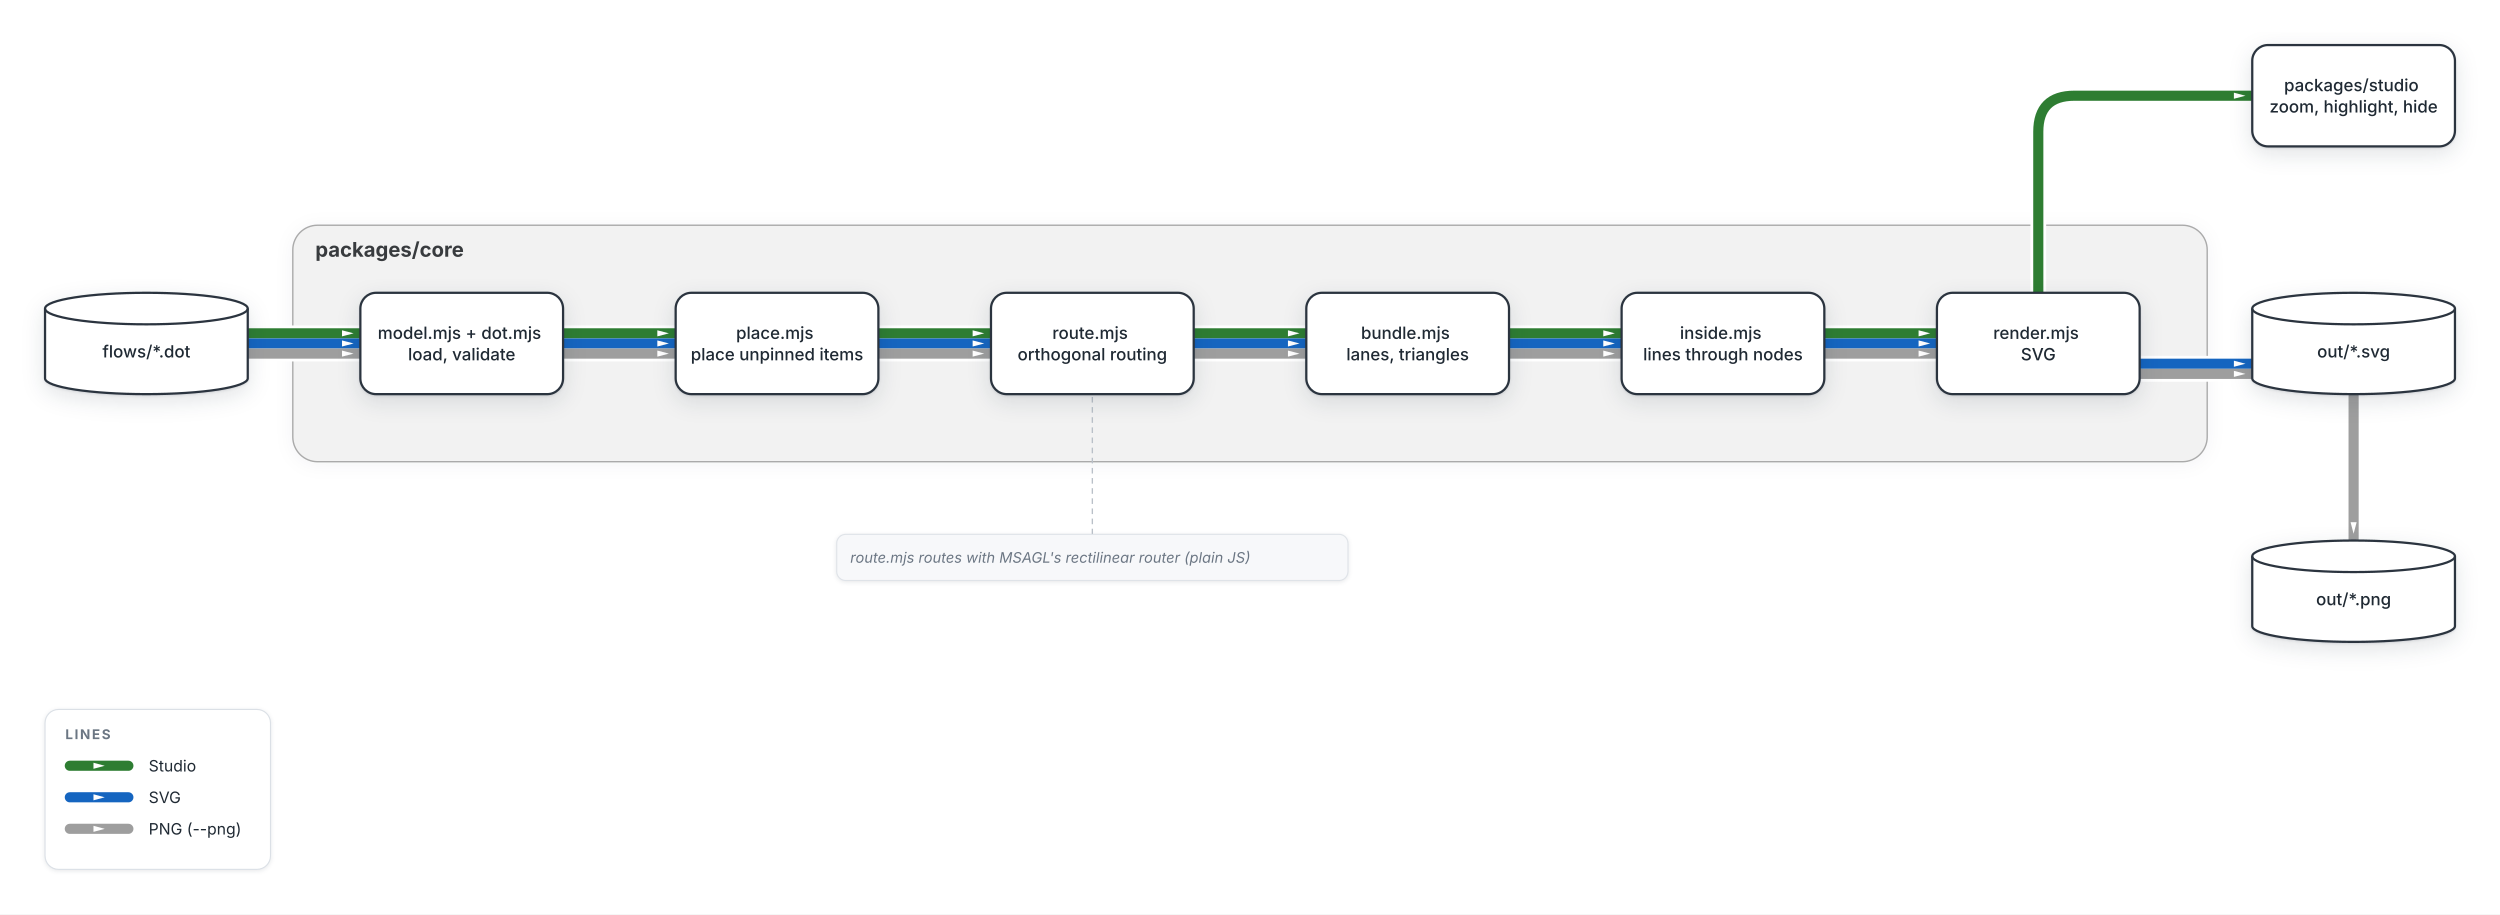
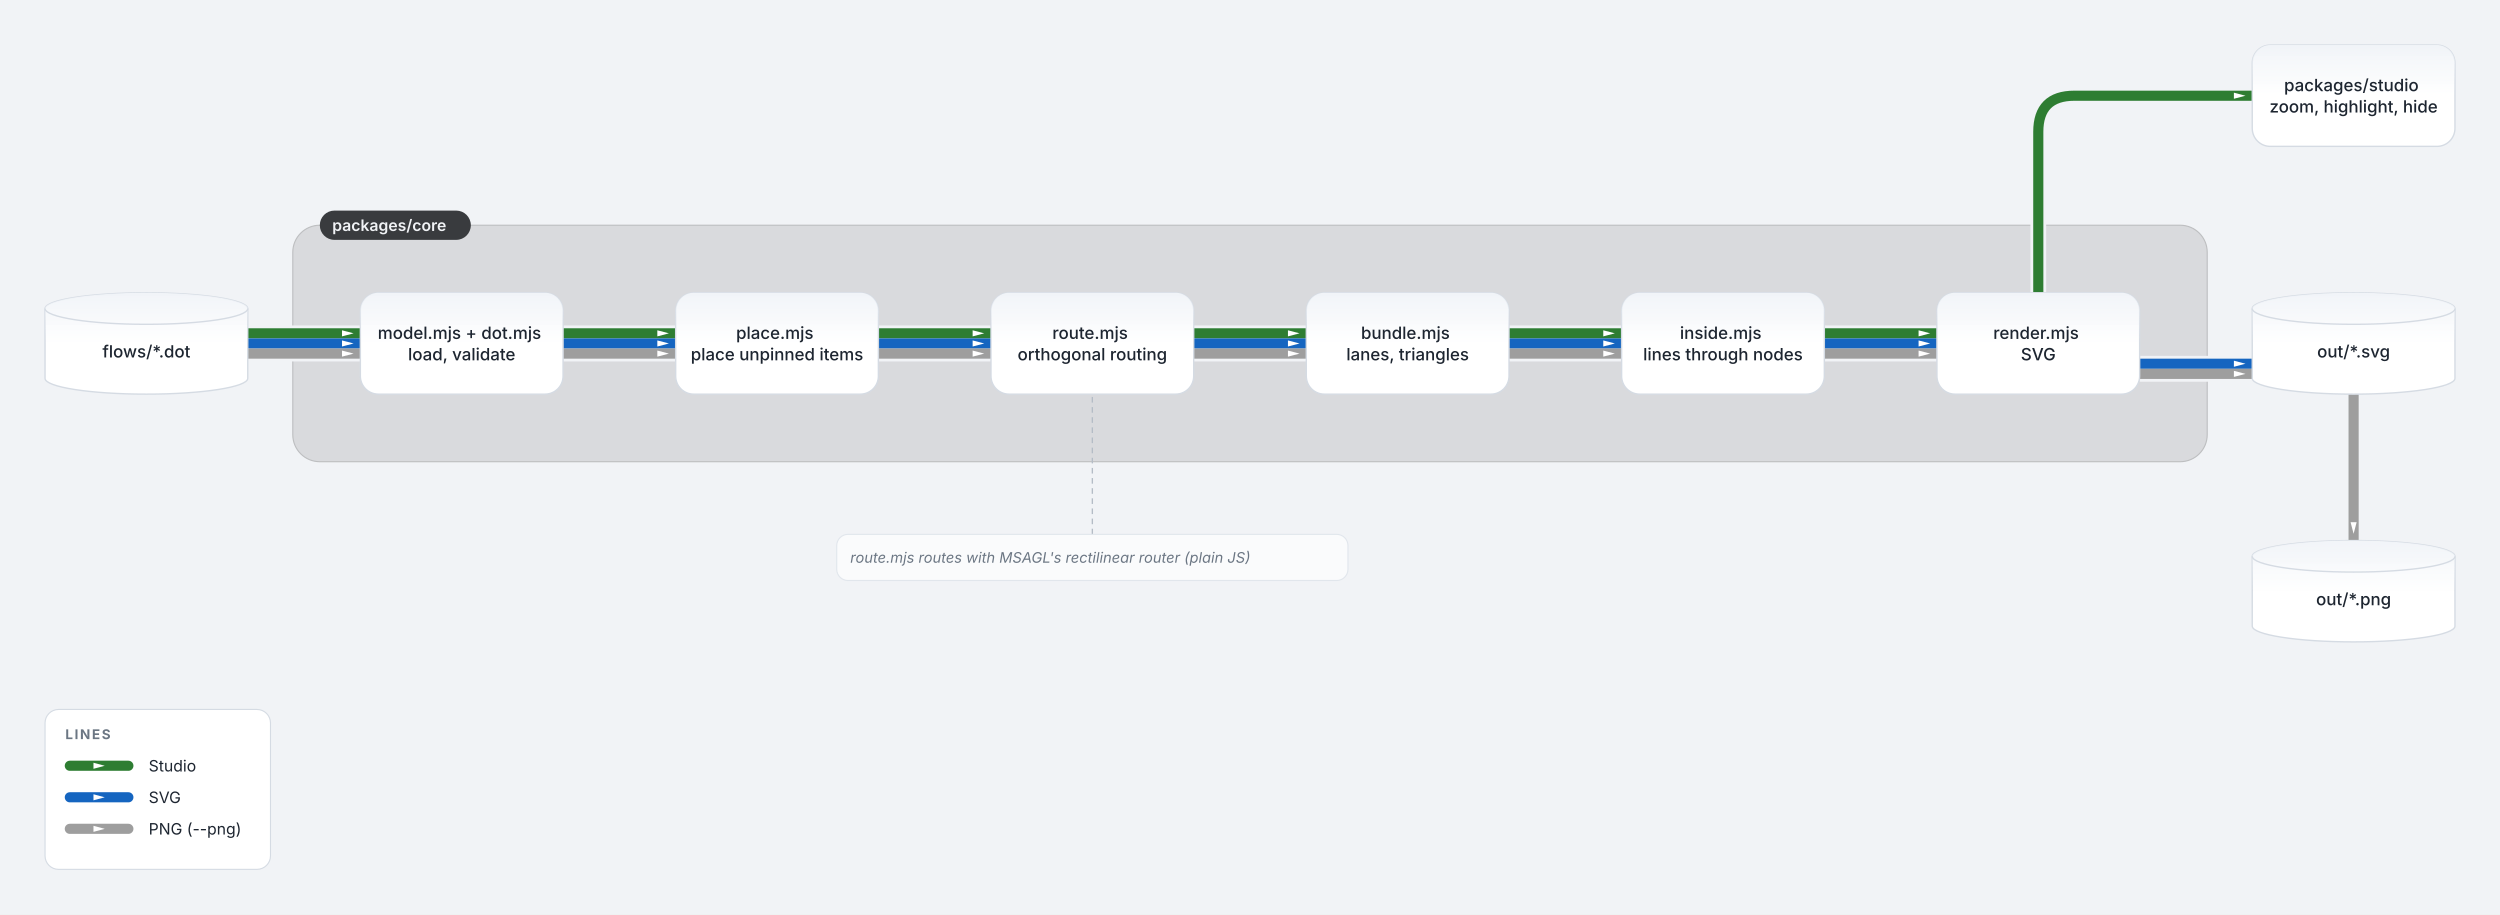
- <svg xmlns="http://www.w3.org/2000/svg" viewBox="-10 -105 2220 812" width="2220" height="812" class="linemap lm-root lm-theme-light" data-theme="light" font-family="Inter, 'Helvetica Neue', Helvetica, Arial, sans-serif" fill="#1f2933">
+ <svg xmlns="http://www.w3.org/2000/svg" viewBox="-10 -105 2220 812" width="2220" height="812" class="linemap lm-root lm-theme-minimal" data-theme="minimal" font-family="Inter, 'Helvetica Neue', Helvetica, Arial, sans-serif" fill="#1d2530">
  <style>
- .lm-root{font-family:Inter, 'Helvetica Neue', Helvetica, Arial, sans-serif;fill:#1f2933}
- .lm-bg{fill:#ffffff}
- .lm-group-box{fill:#f3f5f7;stroke:#dbe0e6;stroke-width:1.25}
- .lm-group-title{fill:#4b5663;font-weight:700}
- .lm-shape{fill:#ffffff;stroke:#2b343f;stroke-width:2;stroke-linejoin:round}
- .lm-shape-line{fill:none;stroke:#2b343f;stroke-width:2}
+ .lm-root{font-family:Inter, 'Helvetica Neue', Helvetica, Arial, sans-serif;fill:#1d2530}
+ .lm-bg{fill:#f1f3f6}
+ .lm-group-box{fill:#e4e8ee;stroke:#d3d9e1;stroke-width:1}
+ .lm-group-title{fill:#3d4855;font-weight:700}
+ .lm-shape{fill:#ffffff;stroke:#d5dbe3;stroke-width:1.25;stroke-linejoin:round}
+ .lm-shape-line{fill:none;stroke:#d5dbe3;stroke-width:1.25}
.lm-sheen{stroke:none;pointer-events:none}
- .lm-group-tab{fill:#4b5663;stroke:none}
- .lm-group-title-tab{fill:#ffffff;font-weight:600}
- .lm-person{fill:#596573;stroke:none}
- .lm-label{fill:#1f2933;font-weight:500}
- .lm-halo{stroke:#ffffff}
+ .lm-group-tab{fill:#3d4855;stroke:none}
+ .lm-group-title-tab{fill:#f1f3f6;font-weight:600}
+ .lm-person{fill:#4f5b69;stroke:none}
+ .lm-label{fill:#1d2530;font-weight:500}
+ .lm-halo{stroke:#f1f3f6}
.lm-halo-in{stroke:#ffffff}
- .lm-note-box{fill:#f7f8fa;stroke:#dfe3e8;stroke-width:1}
+ .lm-note-box{fill:#fafbfc;stroke:#e1e6ec;stroke-width:1}
.lm-note-text{fill:#6b7683;font-style:italic}
- .lm-note-link{fill:none;stroke:#b9c0c8;stroke-width:1.2;stroke-dasharray:5 4}
- .lm-casing{fill:none;stroke:#ffffff;stroke-linejoin:round}
+ .lm-note-link{fill:none;stroke:#b4bcc6;stroke-width:1.2;stroke-dasharray:5 4}
+ .lm-casing{fill:none;stroke:#f1f3f6;stroke-linejoin:round}
.lm-casing-in{stroke:#ffffff}
.lm-strand{fill:none;stroke-linejoin:round}
- .lm-edge-label-box{fill:#ffffff;stroke:#cfd5dc;stroke-width:1}
- .lm-edge-label{fill:#1f2933;font-weight:600}
- .lm-legend-box{fill:#ffffff;stroke:#dbe0e6;stroke-width:1}
+ .lm-edge-label-box{fill:#ffffff;stroke:#d5dbe3;stroke-width:1}
+ .lm-edge-label{fill:#1d2530;font-weight:600}
+ .lm-legend-box{fill:#ffffff;stroke:#d5dbe3;stroke-width:1}
.lm-legend-title{fill:#6b7683;font-weight:700;letter-spacing:0.12em}
- .lm-legend-text{fill:#1f2933}
+ .lm-legend-text{fill:#1d2530}
</style>
  <defs>
-     <filter id="lm-shadow-light-node" x="-20%" y="-20%" width="140%" height="150%" color-interpolation-filters="sRGB">
-       <feGaussianBlur in="SourceAlpha" stdDeviation="1.2" result="b0" />
-       <feOffset in="b0" dx="0" dy="1" result="o0" />
-       <feFlood flood-color="#0f1a2a" flood-opacity="0.1" />
-       <feComposite in2="o0" operator="in" result="s0" />
-       <feGaussianBlur in="SourceAlpha" stdDeviation="10" result="b1" />
-       <feOffset in="b1" dx="0" dy="6" result="o1" />
-       <feFlood flood-color="#0f1a2a" flood-opacity="0.12" />
-       <feComposite in2="o1" operator="in" result="s1" />
-       <feMerge>
-         <feMergeNode in="s0" />
-         <feMergeNode in="s1" />
-         <feMergeNode in="SourceGraphic" />
-       </feMerge>
-     </filter>
-     <filter id="lm-shadow-light-group" x="-20%" y="-20%" width="140%" height="150%" color-interpolation-filters="sRGB">
-       <feGaussianBlur in="SourceAlpha" stdDeviation="8" result="b0" />
-       <feOffset in="b0" dx="0" dy="2" result="o0" />
-       <feFlood flood-color="#0f1a2a" flood-opacity="0.05" />
-       <feComposite in2="o0" operator="in" result="s0" />
-       <feMerge>
-         <feMergeNode in="s0" />
-         <feMergeNode in="SourceGraphic" />
-       </feMerge>
-     </filter>
-     <filter id="lm-shadow-light-small" x="-20%" y="-20%" width="140%" height="150%" color-interpolation-filters="sRGB">
-       <feGaussianBlur in="SourceAlpha" stdDeviation="2" result="b0" />
-       <feOffset in="b0" dx="0" dy="1" result="o0" />
-       <feFlood flood-color="#0f1a2a" flood-opacity="0.1" />
-       <feComposite in2="o0" operator="in" result="s0" />
-       <feMerge>
-         <feMergeNode in="s0" />
-         <feMergeNode in="SourceGraphic" />
-       </feMerge>
-     </filter>
+     <linearGradient id="lm-sheen-minimal-50" x1="0" y1="0" x2="0" y2="1">
+       <stop offset="0" stop-color="#f1f4f8" stop-opacity="1" />
+       <stop offset="0.5" stop-color="#f1f4f8" stop-opacity="0" />
+     </linearGradient>
  </defs>
-   <rect x="-10" y="-105" width="2220" height="812" class="lm-bg" fill="#ffffff" />
+   <rect x="-10" y="-105" width="2220" height="812" class="lm-bg" fill="#f1f3f6" />
  <g class="group" id="cluster_cli" data-label="packages/core">
-     <rect x="250" y="95" width="1700" height="210" rx="22" class="lm-group-box" style="fill:#f2f2f2;stroke:#aaaaaa" filter="url(#lm-shadow-light-group)" />
-     <text x="270" y="123" font-size="18" class="lm-group-title" style="fill:#383b3e">packages/core</text>
+     <rect x="250" y="95" width="1700" height="210" rx="24" class="lm-group-box" style="fill:#d9dadd;stroke:#bdbec0" />
  </g>
  <path d="M960,369.5 L960,245" class="lm-note-link" />
  <g class="edge" data-from="dot" data-to="model" data-lines="V S P">
    <path d="M210,200 L310,200" class="lm-casing" stroke-width="32" />
    <path d="M210,191 L310,191" class="lm-strand" stroke="#2e7d32" stroke-width="9" data-line="V" />
    <path d="M210,200 L310,200" class="lm-strand" stroke="#1565c0" stroke-width="9" data-line="S" />
    <path d="M210,209 L310,209" class="lm-strand" stroke="#9e9e9e" stroke-width="9" data-line="P" />
    <g class="lm-marks" data-line="V">
      <polygon points="304,191 293.7,188.3 293.7,193.7" fill="#ffffff" />
    </g>
    <g class="lm-marks" data-line="S">
      <polygon points="304,200 293.7,197.3 293.7,202.7" fill="#ffffff" />
    </g>
    <g class="lm-marks" data-line="P">
      <polygon points="304,209 293.7,206.3 293.7,211.7" fill="#ffffff" />
    </g>
  </g>
  <g class="edge" data-from="model" data-to="place" data-lines="V S P">
    <path d="M490,200 L590,200" class="lm-casing" stroke-width="32" />
    <path d="M490,191 L590,191" class="lm-strand" stroke="#2e7d32" stroke-width="9" data-line="V" />
    <path d="M490,200 L590,200" class="lm-strand" stroke="#1565c0" stroke-width="9" data-line="S" />
    <path d="M490,209 L590,209" class="lm-strand" stroke="#9e9e9e" stroke-width="9" data-line="P" />
    <g class="lm-marks" data-line="V">
      <polygon points="584,191 573.7,188.3 573.7,193.7" fill="#ffffff" />
    </g>
    <g class="lm-marks" data-line="S">
      <polygon points="584,200 573.7,197.3 573.7,202.7" fill="#ffffff" />
    </g>
    <g class="lm-marks" data-line="P">
      <polygon points="584,209 573.7,206.3 573.7,211.7" fill="#ffffff" />
    </g>
  </g>
  <g class="edge" data-from="place" data-to="route" data-lines="V S P">
    <path d="M770,200 L870,200" class="lm-casing" stroke-width="32" />
    <path d="M770,191 L870,191" class="lm-strand" stroke="#2e7d32" stroke-width="9" data-line="V" />
    <path d="M770,200 L870,200" class="lm-strand" stroke="#1565c0" stroke-width="9" data-line="S" />
    <path d="M770,209 L870,209" class="lm-strand" stroke="#9e9e9e" stroke-width="9" data-line="P" />
    <g class="lm-marks" data-line="V">
      <polygon points="864,191 853.7,188.3 853.7,193.7" fill="#ffffff" />
    </g>
    <g class="lm-marks" data-line="S">
      <polygon points="864,200 853.7,197.3 853.7,202.7" fill="#ffffff" />
    </g>
    <g class="lm-marks" data-line="P">
      <polygon points="864,209 853.7,206.3 853.7,211.7" fill="#ffffff" />
    </g>
  </g>
  <g class="edge" data-from="route" data-to="bundle" data-lines="V S P">
    <path d="M1050,200 L1150,200" class="lm-casing" stroke-width="32" />
    <path d="M1050,191 L1150,191" class="lm-strand" stroke="#2e7d32" stroke-width="9" data-line="V" />
    <path d="M1050,200 L1150,200" class="lm-strand" stroke="#1565c0" stroke-width="9" data-line="S" />
    <path d="M1050,209 L1150,209" class="lm-strand" stroke="#9e9e9e" stroke-width="9" data-line="P" />
    <g class="lm-marks" data-line="V">
      <polygon points="1144,191 1133.7,188.3 1133.7,193.7" fill="#ffffff" />
    </g>
    <g class="lm-marks" data-line="S">
      <polygon points="1144,200 1133.7,197.3 1133.7,202.7" fill="#ffffff" />
    </g>
    <g class="lm-marks" data-line="P">
      <polygon points="1144,209 1133.7,206.3 1133.7,211.7" fill="#ffffff" />
    </g>
  </g>
  <g class="edge" data-from="bundle" data-to="inside" data-lines="V S P">
    <path d="M1330,200 L1430,200" class="lm-casing" stroke-width="32" />
    <path d="M1330,191 L1430,191" class="lm-strand" stroke="#2e7d32" stroke-width="9" data-line="V" />
    <path d="M1330,200 L1430,200" class="lm-strand" stroke="#1565c0" stroke-width="9" data-line="S" />
    <path d="M1330,209 L1430,209" class="lm-strand" stroke="#9e9e9e" stroke-width="9" data-line="P" />
    <g class="lm-marks" data-line="V">
      <polygon points="1424,191 1413.7,188.3 1413.7,193.7" fill="#ffffff" />
    </g>
    <g class="lm-marks" data-line="S">
      <polygon points="1424,200 1413.7,197.3 1413.7,202.7" fill="#ffffff" />
    </g>
    <g class="lm-marks" data-line="P">
      <polygon points="1424,209 1413.7,206.3 1413.7,211.7" fill="#ffffff" />
    </g>
  </g>
  <g class="edge" data-from="inside" data-to="render" data-lines="V S P">
    <path d="M1610,200 L1710,200" class="lm-casing" stroke-width="32" />
    <path d="M1610,191 L1710,191" class="lm-strand" stroke="#2e7d32" stroke-width="9" data-line="V" />
    <path d="M1610,200 L1710,200" class="lm-strand" stroke="#1565c0" stroke-width="9" data-line="S" />
    <path d="M1610,209 L1710,209" class="lm-strand" stroke="#9e9e9e" stroke-width="9" data-line="P" />
    <g class="lm-marks" data-line="V">
      <polygon points="1704,191 1693.7,188.3 1693.7,193.7" fill="#ffffff" />
    </g>
    <g class="lm-marks" data-line="S">
      <polygon points="1704,200 1693.7,197.3 1693.7,202.7" fill="#ffffff" />
    </g>
    <g class="lm-marks" data-line="P">
      <polygon points="1704,209 1693.7,206.3 1693.7,211.7" fill="#ffffff" />
    </g>
  </g>
  <g class="edge" data-from="render" data-to="svg" data-lines="S P">
    <path d="M1890,222.5 L1990,222.5" class="lm-casing" stroke-width="23" />
    <path d="M1890,218 L1990,218" class="lm-strand" stroke="#1565c0" stroke-width="9" data-line="S" />
    <path d="M1890,227 L1990,227" class="lm-strand" stroke="#9e9e9e" stroke-width="9" data-line="P" />
    <g class="lm-marks" data-line="S">
      <polygon points="1984,218 1973.7,215.3 1973.7,220.7" fill="#ffffff" />
    </g>
    <g class="lm-marks" data-line="P">
      <polygon points="1984,227 1973.7,224.3 1973.7,229.7" fill="#ffffff" />
    </g>
  </g>
  <g class="edge" data-from="render" data-to="view" data-lines="V">
    <path d="M1800,155 L1800,12 Q1800,-20 1832,-20 L1990,-20" class="lm-casing" stroke-width="14" />
    <path d="M1800,155 L1800,12 Q1800,-20 1832,-20 L1990,-20" class="lm-strand" stroke="#2e7d32" stroke-width="9" data-line="V" />
    <g class="lm-marks" data-line="V">
      <polygon points="1984,-20 1973.7,-22.7 1973.7,-17.3" fill="#ffffff" />
    </g>
  </g>
  <g class="edge" data-from="svg" data-to="png" data-lines="P">
    <path d="M2080,245 L2080,375" class="lm-casing" stroke-width="14" />
    <path d="M2080,245 L2080,375" class="lm-strand" stroke="#9e9e9e" stroke-width="9" data-line="P" />
    <g class="lm-marks" data-line="P">
      <polygon points="2080,369 2082.7,358.7 2077.3,358.7" fill="#ffffff" />
    </g>
  </g>
+   <g class="group-tab" data-group="cluster_cli">
+     <rect x="274" y="82" width="134.1" height="26" rx="13" class="lm-group-tab" style="fill:#393b3e" />
+     <text x="285" y="95" font-size="14" dominant-baseline="central" class="lm-group-title lm-group-title-tab" style="fill:#f1f3f6">packages/core</text>
+   </g>
  <g class="node" id="dot" data-label="flows/*.dot" data-shape="cylinder">
-     <path d="M30,169 A90,14 0 0 1 210,169 V231 A90,14 0 0 1 30,231 Z" class="lm-shape" filter="url(#lm-shadow-light-node)" />
+     <path d="M30,169 A90,14 0 0 1 210,169 V231 A90,14 0 0 1 30,231 Z" class="lm-shape" />
+     <path d="M30,169 A90,14 0 0 1 210,169 V231 A90,14 0 0 1 30,231 Z" class="lm-sheen" fill="url(#lm-sheen-minimal-50)" />
    <path d="M30,169 A90,14 0 0 0 210,169" class="lm-shape-line" />
    <text font-size="15" text-anchor="middle" dominant-baseline="central" class="lm-label">
      <tspan x="120" y="207">flows/*.dot</tspan>
    </text>
  </g>
  <g class="node" id="svg" data-label="out/*.svg" data-shape="cylinder">
-     <path d="M1990,169 A90,14 0 0 1 2170,169 V231 A90,14 0 0 1 1990,231 Z" class="lm-shape" filter="url(#lm-shadow-light-node)" />
+     <path d="M1990,169 A90,14 0 0 1 2170,169 V231 A90,14 0 0 1 1990,231 Z" class="lm-shape" />
+     <path d="M1990,169 A90,14 0 0 1 2170,169 V231 A90,14 0 0 1 1990,231 Z" class="lm-sheen" fill="url(#lm-sheen-minimal-50)" />
    <path d="M1990,169 A90,14 0 0 0 2170,169" class="lm-shape-line" />
    <text font-size="15" text-anchor="middle" dominant-baseline="central" class="lm-label">
      <tspan x="2080" y="207">out/*.svg</tspan>
    </text>
  </g>
  <g class="node" id="png" data-label="out/*.png" data-shape="cylinder">
-     <path d="M1990,389 A90,14 0 0 1 2170,389 V451 A90,14 0 0 1 1990,451 Z" class="lm-shape" filter="url(#lm-shadow-light-node)" />
+     <path d="M1990,389 A90,14 0 0 1 2170,389 V451 A90,14 0 0 1 1990,451 Z" class="lm-shape" />
+     <path d="M1990,389 A90,14 0 0 1 2170,389 V451 A90,14 0 0 1 1990,451 Z" class="lm-sheen" fill="url(#lm-sheen-minimal-50)" />
    <path d="M1990,389 A90,14 0 0 0 2170,389" class="lm-shape-line" />
    <text font-size="15" text-anchor="middle" dominant-baseline="central" class="lm-label">
      <tspan x="2080" y="427">out/*.png</tspan>
    </text>
  </g>
  <g class="node" id="view" data-label="packages/studio&#10;zoom, highlight, hide" data-shape="box">
-     <rect x="1990" y="-65" width="180" height="90" rx="14" class="lm-shape" filter="url(#lm-shadow-light-node)" />
+     <rect x="1990" y="-65" width="180" height="90" rx="16" class="lm-shape" />
+     <rect x="1990" y="-65" width="180" height="90" rx="16" class="lm-sheen" fill="url(#lm-sheen-minimal-50)" />
    <text font-size="15" text-anchor="middle" dominant-baseline="central" class="lm-label">
      <tspan x="2080" y="-29.5">packages/studio</tspan>
      <tspan x="2080" y="-10.5">zoom, highlight, hide</tspan>
    </text>
  </g>
  <g class="node" id="model" data-label="model.mjs + dot.mjs&#10;load, validate" data-shape="box">
-     <rect x="310" y="155" width="180" height="90" rx="14" class="lm-shape" filter="url(#lm-shadow-light-node)" />
+     <rect x="310" y="155" width="180" height="90" rx="16" class="lm-shape" />
+     <rect x="310" y="155" width="180" height="90" rx="16" class="lm-sheen" fill="url(#lm-sheen-minimal-50)" />
    <text font-size="15" text-anchor="middle" dominant-baseline="central" class="lm-label">
      <tspan x="400" y="190.5">model.mjs + dot.mjs</tspan>
      <tspan x="400" y="209.5">load, validate</tspan>
    </text>
  </g>
  <g class="node" id="place" data-label="place.mjs&#10;place unpinned items" data-shape="box">
-     <rect x="590" y="155" width="180" height="90" rx="14" class="lm-shape" filter="url(#lm-shadow-light-node)" />
+     <rect x="590" y="155" width="180" height="90" rx="16" class="lm-shape" />
+     <rect x="590" y="155" width="180" height="90" rx="16" class="lm-sheen" fill="url(#lm-sheen-minimal-50)" />
    <text font-size="15" text-anchor="middle" dominant-baseline="central" class="lm-label">
      <tspan x="680" y="190.5">place.mjs</tspan>
      <tspan x="680" y="209.5">place unpinned items</tspan>
    </text>
  </g>
  <g class="node" id="route" data-label="route.mjs&#10;orthogonal routing" data-shape="box">
-     <rect x="870" y="155" width="180" height="90" rx="14" class="lm-shape" filter="url(#lm-shadow-light-node)" />
+     <rect x="870" y="155" width="180" height="90" rx="16" class="lm-shape" />
+     <rect x="870" y="155" width="180" height="90" rx="16" class="lm-sheen" fill="url(#lm-sheen-minimal-50)" />
    <text font-size="15" text-anchor="middle" dominant-baseline="central" class="lm-label">
      <tspan x="960" y="190.5">route.mjs</tspan>
      <tspan x="960" y="209.5">orthogonal routing</tspan>
    </text>
  </g>
  <g class="node" id="bundle" data-label="bundle.mjs&#10;lanes, triangles" data-shape="box">
-     <rect x="1150" y="155" width="180" height="90" rx="14" class="lm-shape" filter="url(#lm-shadow-light-node)" />
+     <rect x="1150" y="155" width="180" height="90" rx="16" class="lm-shape" />
+     <rect x="1150" y="155" width="180" height="90" rx="16" class="lm-sheen" fill="url(#lm-sheen-minimal-50)" />
    <text font-size="15" text-anchor="middle" dominant-baseline="central" class="lm-label">
      <tspan x="1240" y="190.5">bundle.mjs</tspan>
      <tspan x="1240" y="209.5">lanes, triangles</tspan>
    </text>
  </g>
  <g class="node" id="inside" data-label="inside.mjs&#10;lines through nodes" data-shape="box">
-     <rect x="1430" y="155" width="180" height="90" rx="14" class="lm-shape" filter="url(#lm-shadow-light-node)" />
+     <rect x="1430" y="155" width="180" height="90" rx="16" class="lm-shape" />
+     <rect x="1430" y="155" width="180" height="90" rx="16" class="lm-sheen" fill="url(#lm-sheen-minimal-50)" />
    <text font-size="15" text-anchor="middle" dominant-baseline="central" class="lm-label">
      <tspan x="1520" y="190.5">inside.mjs</tspan>
      <tspan x="1520" y="209.5">lines through nodes</tspan>
    </text>
  </g>
  <g class="node" id="render" data-label="render.mjs&#10;SVG" data-shape="box">
-     <rect x="1710" y="155" width="180" height="90" rx="14" class="lm-shape" filter="url(#lm-shadow-light-node)" />
+     <rect x="1710" y="155" width="180" height="90" rx="16" class="lm-shape" />
+     <rect x="1710" y="155" width="180" height="90" rx="16" class="lm-sheen" fill="url(#lm-sheen-minimal-50)" />
    <text font-size="15" text-anchor="middle" dominant-baseline="central" class="lm-label">
      <tspan x="1800" y="190.5">render.mjs</tspan>
      <tspan x="1800" y="209.5">SVG</tspan>
    </text>
  </g>
  <g class="note" id="msagl" data-label="route.mjs routes with MSAGL's rectilinear router (plain JS)">
-     <rect x="733" y="369.5" width="454" height="41" rx="8" class="lm-note-box" filter="url(#lm-shadow-light-small)" />
+     <rect x="733" y="369.5" width="454" height="41" rx="10" class="lm-note-box" />
    <text font-size="13" class="lm-note-text" dominant-baseline="central">
      <tspan x="745" y="390">route.mjs routes with MSAGL's rectilinear router (plain JS)</tspan>
    </text>
  </g>
  <g class="legend">
-     <rect x="30" y="525" width="200.2" height="142" rx="12" class="lm-legend-box" filter="url(#lm-shadow-light-small)" />
+     <rect x="30" y="525" width="200.2" height="142" rx="12" class="lm-legend-box" />
    <text x="48" y="547" font-size="12" class="lm-legend-title" dominant-baseline="central">LINES</text>
    <g class="legend-row" data-line="V">
      <line x1="52" y1="575" x2="104" y2="575" stroke="#2e7d32" stroke-width="9" stroke-linecap="round" />
      <polygon points="83,575 73,572.3 73,577.7" fill="#ffffff" />
      <text x="122" y="575" font-size="14" class="lm-legend-text" dominant-baseline="central">Studio</text>
    </g>
    <g class="legend-row" data-line="S">
      <line x1="52" y1="603" x2="104" y2="603" stroke="#1565c0" stroke-width="9" stroke-linecap="round" />
      <polygon points="83,603 73,600.3 73,605.7" fill="#ffffff" />
      <text x="122" y="603" font-size="14" class="lm-legend-text" dominant-baseline="central">SVG</text>
    </g>
    <g class="legend-row" data-line="P">
      <line x1="52" y1="631" x2="104" y2="631" stroke="#9e9e9e" stroke-width="9" stroke-linecap="round" />
      <polygon points="83,631 73,628.3 73,633.7" fill="#ffffff" />
      <text x="122" y="631" font-size="14" class="lm-legend-text" dominant-baseline="central">PNG (--png)</text>
    </g>
  </g>
</svg>
